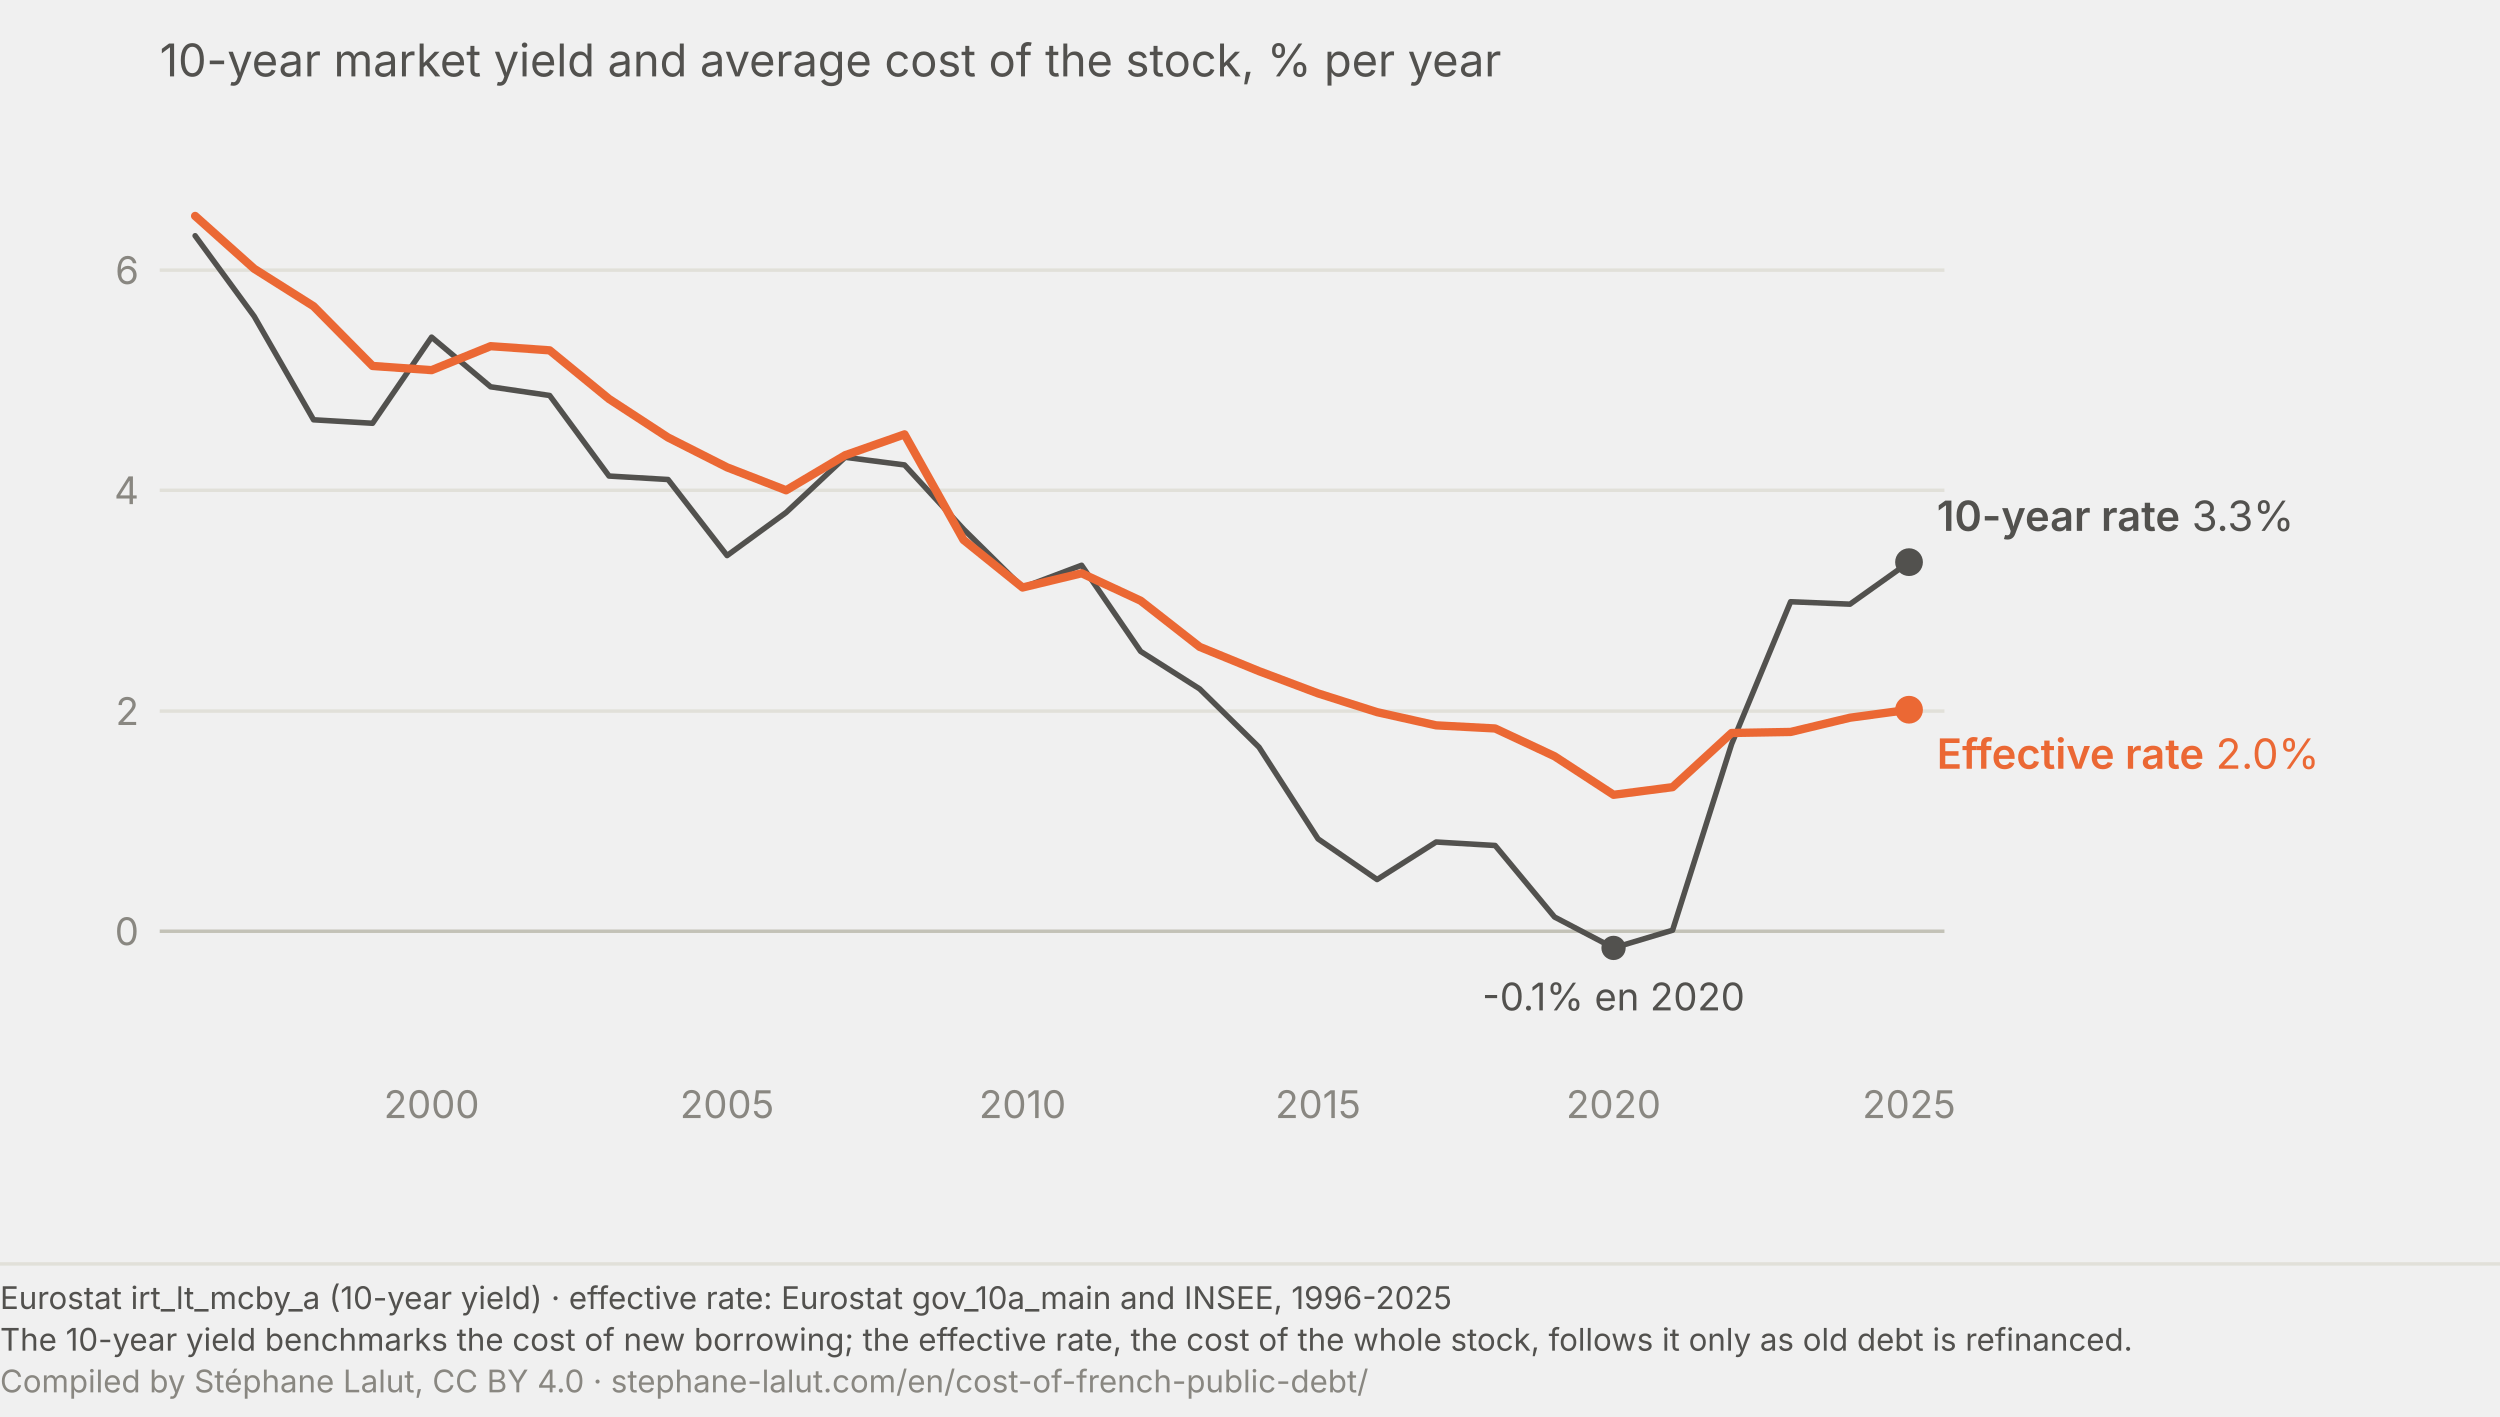
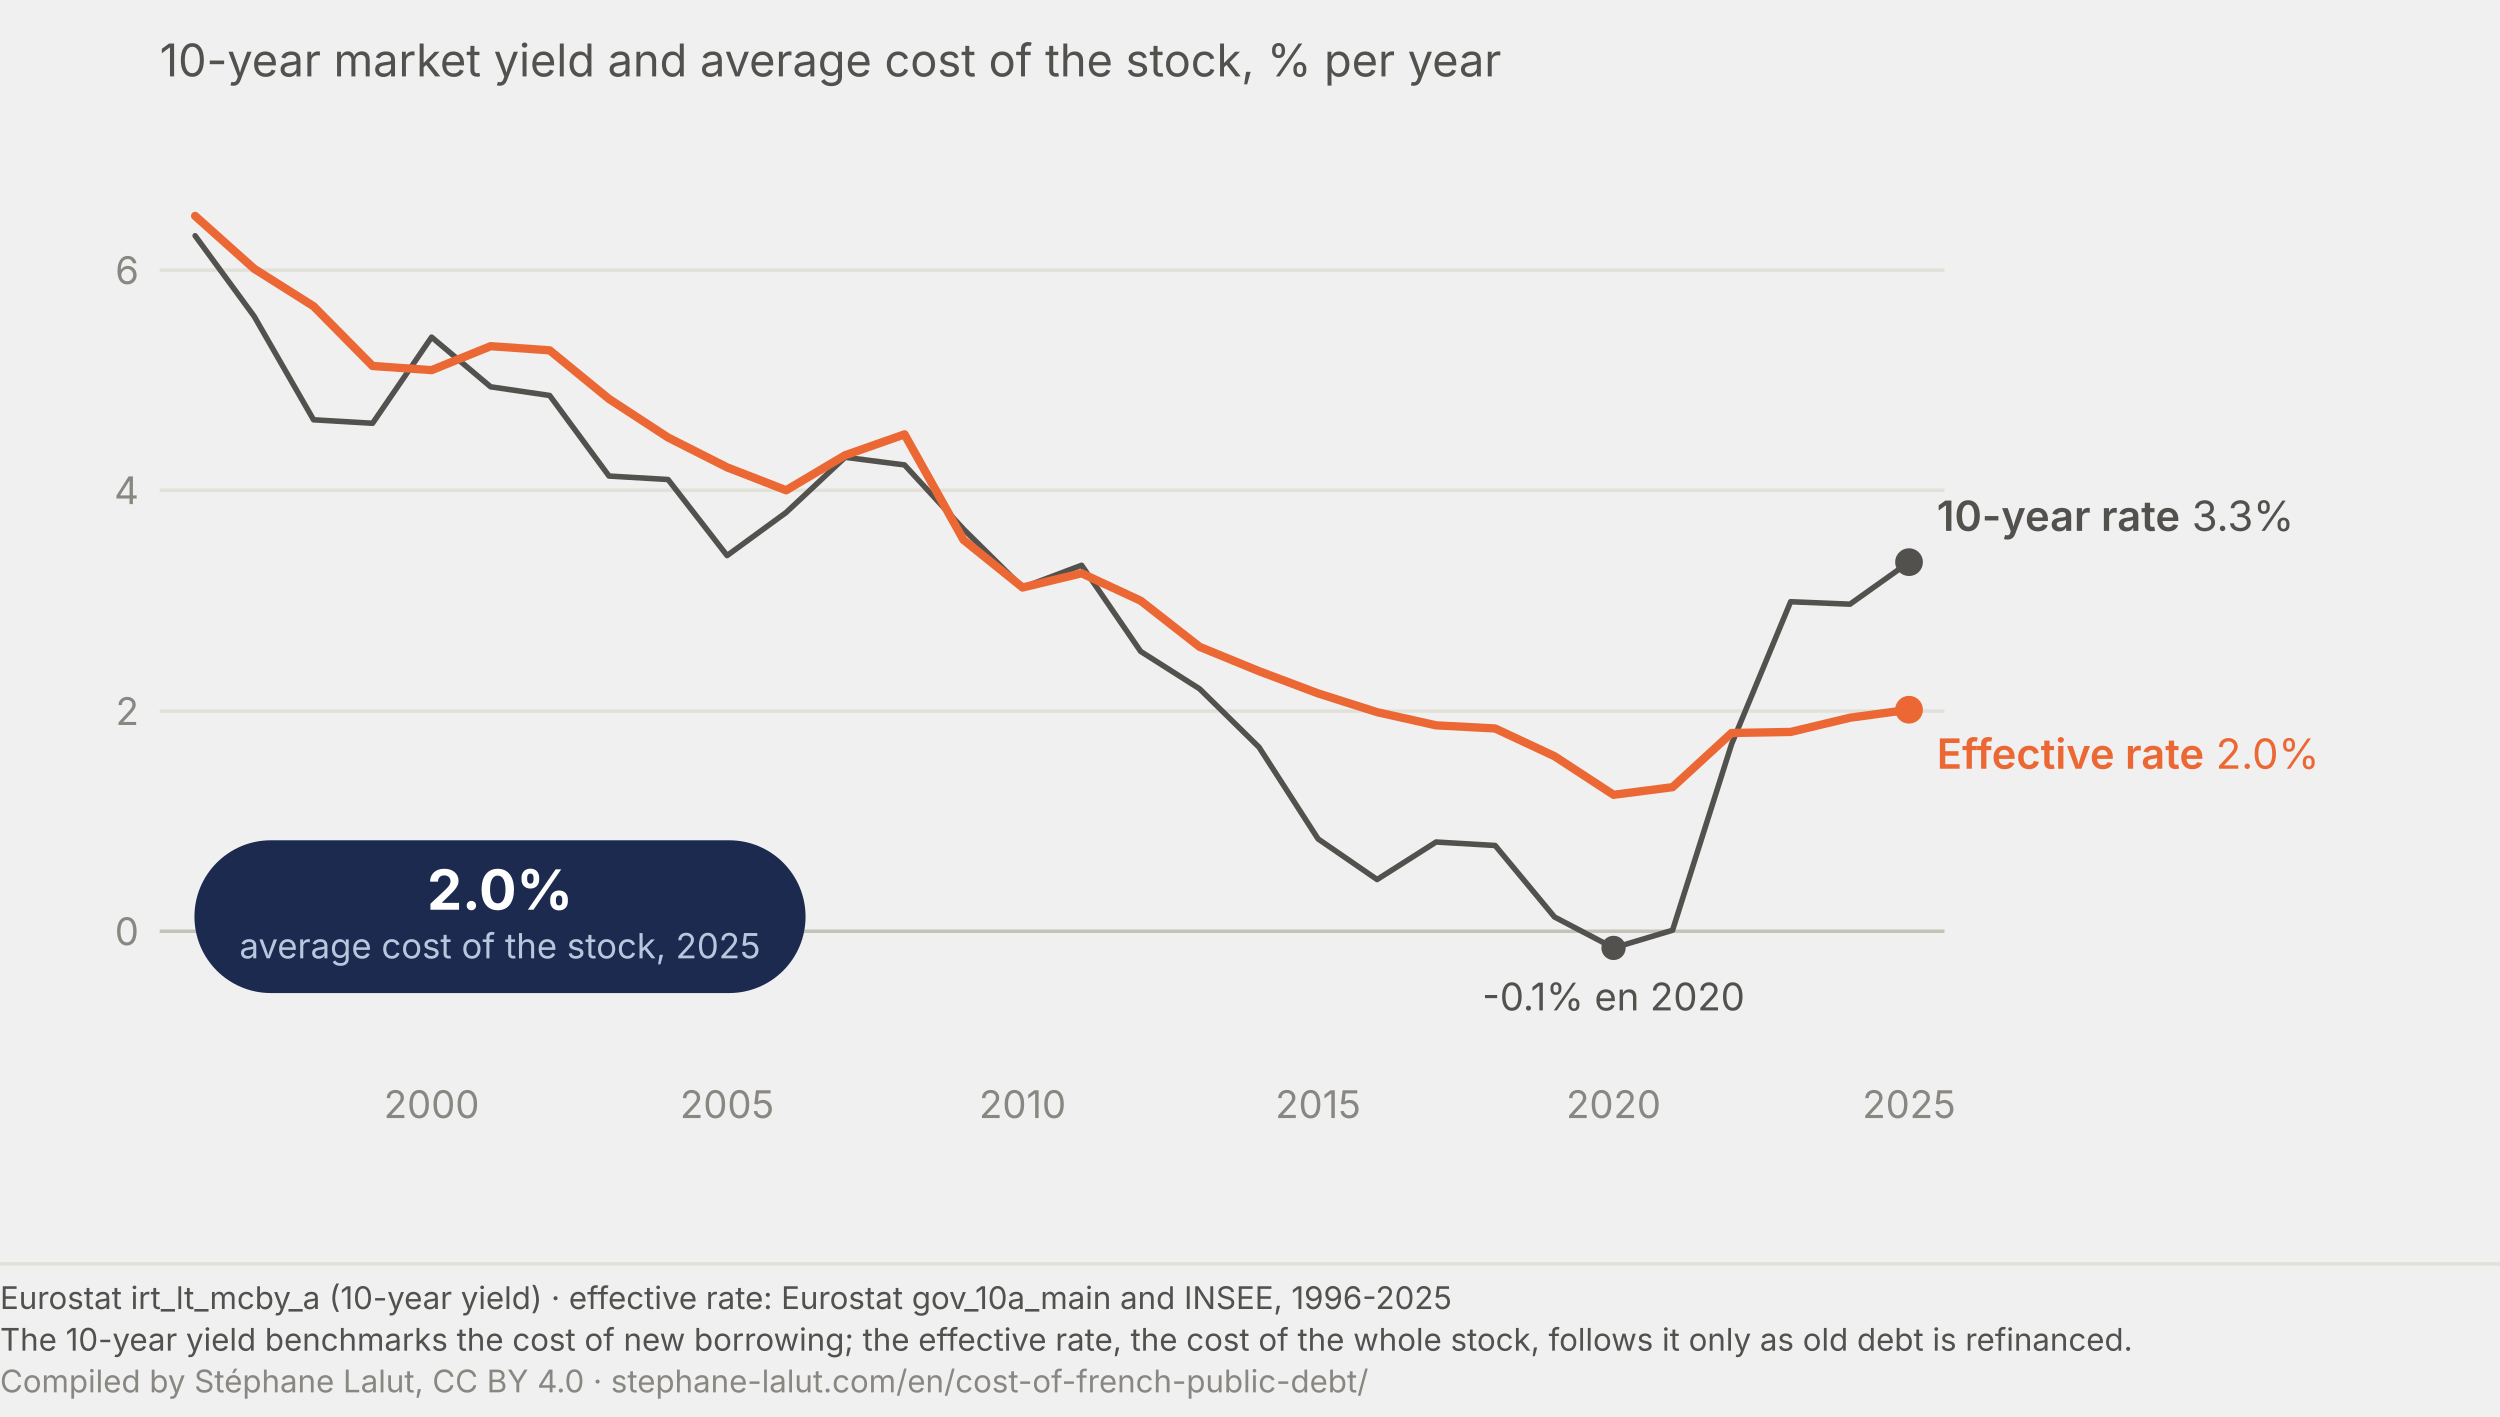
<svg xmlns="http://www.w3.org/2000/svg" viewBox="0 0 720 408" role="img" aria-labelledby="tm-t tm-d" font-family="system-ui, -apple-system, Segoe UI, sans-serif">
  <text x="46" y="22" font-size="13" fill="#52514e">10-year market yield and average cost of the stock, % per year</text>
  <line x1="46" y1="268.2" x2="560" y2="268.2" stroke="#c3c2b7" stroke-width="1" />
  <text x="40" y="272.2" font-size="11" fill="#898781" text-anchor="end">0</text>
  <line x1="46" y1="204.8" x2="560" y2="204.8" stroke="#e1e0d9" stroke-width="1" />
  <text x="40" y="208.8" font-size="11" fill="#898781" text-anchor="end">2</text>
  <line x1="46" y1="141.2" x2="560" y2="141.2" stroke="#e1e0d9" stroke-width="1" />
  <text x="40" y="145.2" font-size="11" fill="#898781" text-anchor="end">4</text>
  <line x1="46" y1="77.8" x2="560" y2="77.8" stroke="#e1e0d9" stroke-width="1" />
  <text x="40" y="81.8" font-size="11" fill="#898781" text-anchor="end">6</text>
  <text x="124.3" y="322.0" font-size="11" fill="#898781" text-anchor="middle">2000</text>
  <text x="209.4" y="322.0" font-size="11" fill="#898781" text-anchor="middle">2005</text>
  <text x="294.5" y="322.0" font-size="11" fill="#898781" text-anchor="middle">2010</text>
  <text x="379.6" y="322.0" font-size="11" fill="#898781" text-anchor="middle">2015</text>
  <text x="464.7" y="322.0" font-size="11" fill="#898781" text-anchor="middle">2020</text>
  <text x="549.8" y="322.0" font-size="11" fill="#898781" text-anchor="middle">2025</text>
  <path d="M56.2,67.9 L73.2,91.1 L90.3,120.9 L107.3,121.9 L124.3,97.1 L141.3,111.4 L158.3,113.9 L175.4,137.1 L192.4,138.1 L209.4,160.0 L226.4,147.6 L243.4,131.7 L260.5,133.9 L277.5,152.4 L294.5,169.2 L311.5,162.8 L328.5,187.6 L345.5,198.4 L362.6,215.2 L379.6,241.6 L396.6,253.3 L413.6,242.5 L430.6,243.5 L447.7,264.1 L464.7,273.0 L481.7,267.9 L498.7,214.3 L515.7,173.3 L532.8,174.0 L549.8,161.9" fill="none" stroke="#52514e" stroke-width="1.6" stroke-linecap="round" stroke-linejoin="round" />
  <path d="M56.2,62.2 L73.2,77.4 L90.3,88.2 L107.3,105.4 L124.3,106.6 L141.3,99.7 L158.3,100.9 L175.4,114.9 L192.4,126.0 L209.4,134.6 L226.4,141.2 L243.4,131.1 L260.5,125.1 L277.5,155.5 L294.5,169.2 L311.5,165.1 L328.5,173.0 L345.5,186.3 L362.6,193.3 L379.6,199.7 L396.6,205.1 L413.6,208.9 L430.6,209.8 L447.7,217.8 L464.7,228.9 L481.7,226.7 L498.7,211.1 L515.7,210.8 L532.8,206.7 L549.8,204.4" fill="none" stroke="#eb6834" stroke-width="2.4" stroke-linecap="round" stroke-linejoin="round" />
  <circle cx="549.8" cy="161.9" r="4" fill="#52514e" />
  <text x="557.8" y="152.9" font-size="12" fill="#52514e">
    <tspan font-weight="600">10-year rate</tspan> 3.3%</text>
  <circle cx="549.8" cy="204.4" r="4" fill="#eb6834" />
  <text x="557.8" y="221.4" font-size="12" fill="#eb6834">
    <tspan font-weight="600">Effective rate</tspan> 2.0%</text>
  <circle cx="464.7" cy="273.0" r="3.5" fill="#52514e" />
  <text x="464.7" y="291.0" font-size="11" fill="#52514e" text-anchor="middle">-0.1% en 2020</text>
+   <rect x="56.0" y="242.0" width="176.0" height="44.0" rx="22.0" fill="#1B2A4E" />
+   <text x="144.0" y="262.0" font-size="16" font-weight="700" fill="#ffffff" text-anchor="middle">2.0%</text>
+   <text x="144.0" y="276.0" font-size="10" fill="#b9c6de" text-anchor="middle">average cost of the stock, 2025</text>
  <line x1="0" y1="364.0" x2="720" y2="364.0" stroke="#e1e0d9" stroke-width="1" />
  <text x="0" y="377.0" font-family="system-ui, -apple-system, Segoe UI, sans-serif" font-size="9" fill="#52514e">Eurostat irt_lt_mcby_a (10-year yield)  ·  effective rate: Eurostat gov_10a_main and INSEE, 1996-2025</text>
  <text x="0" y="389.0" font-family="system-ui, -apple-system, Segoe UI, sans-serif" font-size="9" fill="#52514e">The 10-year yield benchmarks the cost of new borrowing; the effective rate, the cost of the whole stock, follows it only as old debt is refinanced.</text>
  <text x="0" y="401.0" font-family="system-ui, -apple-system, Segoe UI, sans-serif" font-size="9" fill="#898781">Compiled by Stéphane Lalut, CC BY 4.0 · stephane-lalut.com/en/cost-of-french-public-debt/</text>
</svg>
